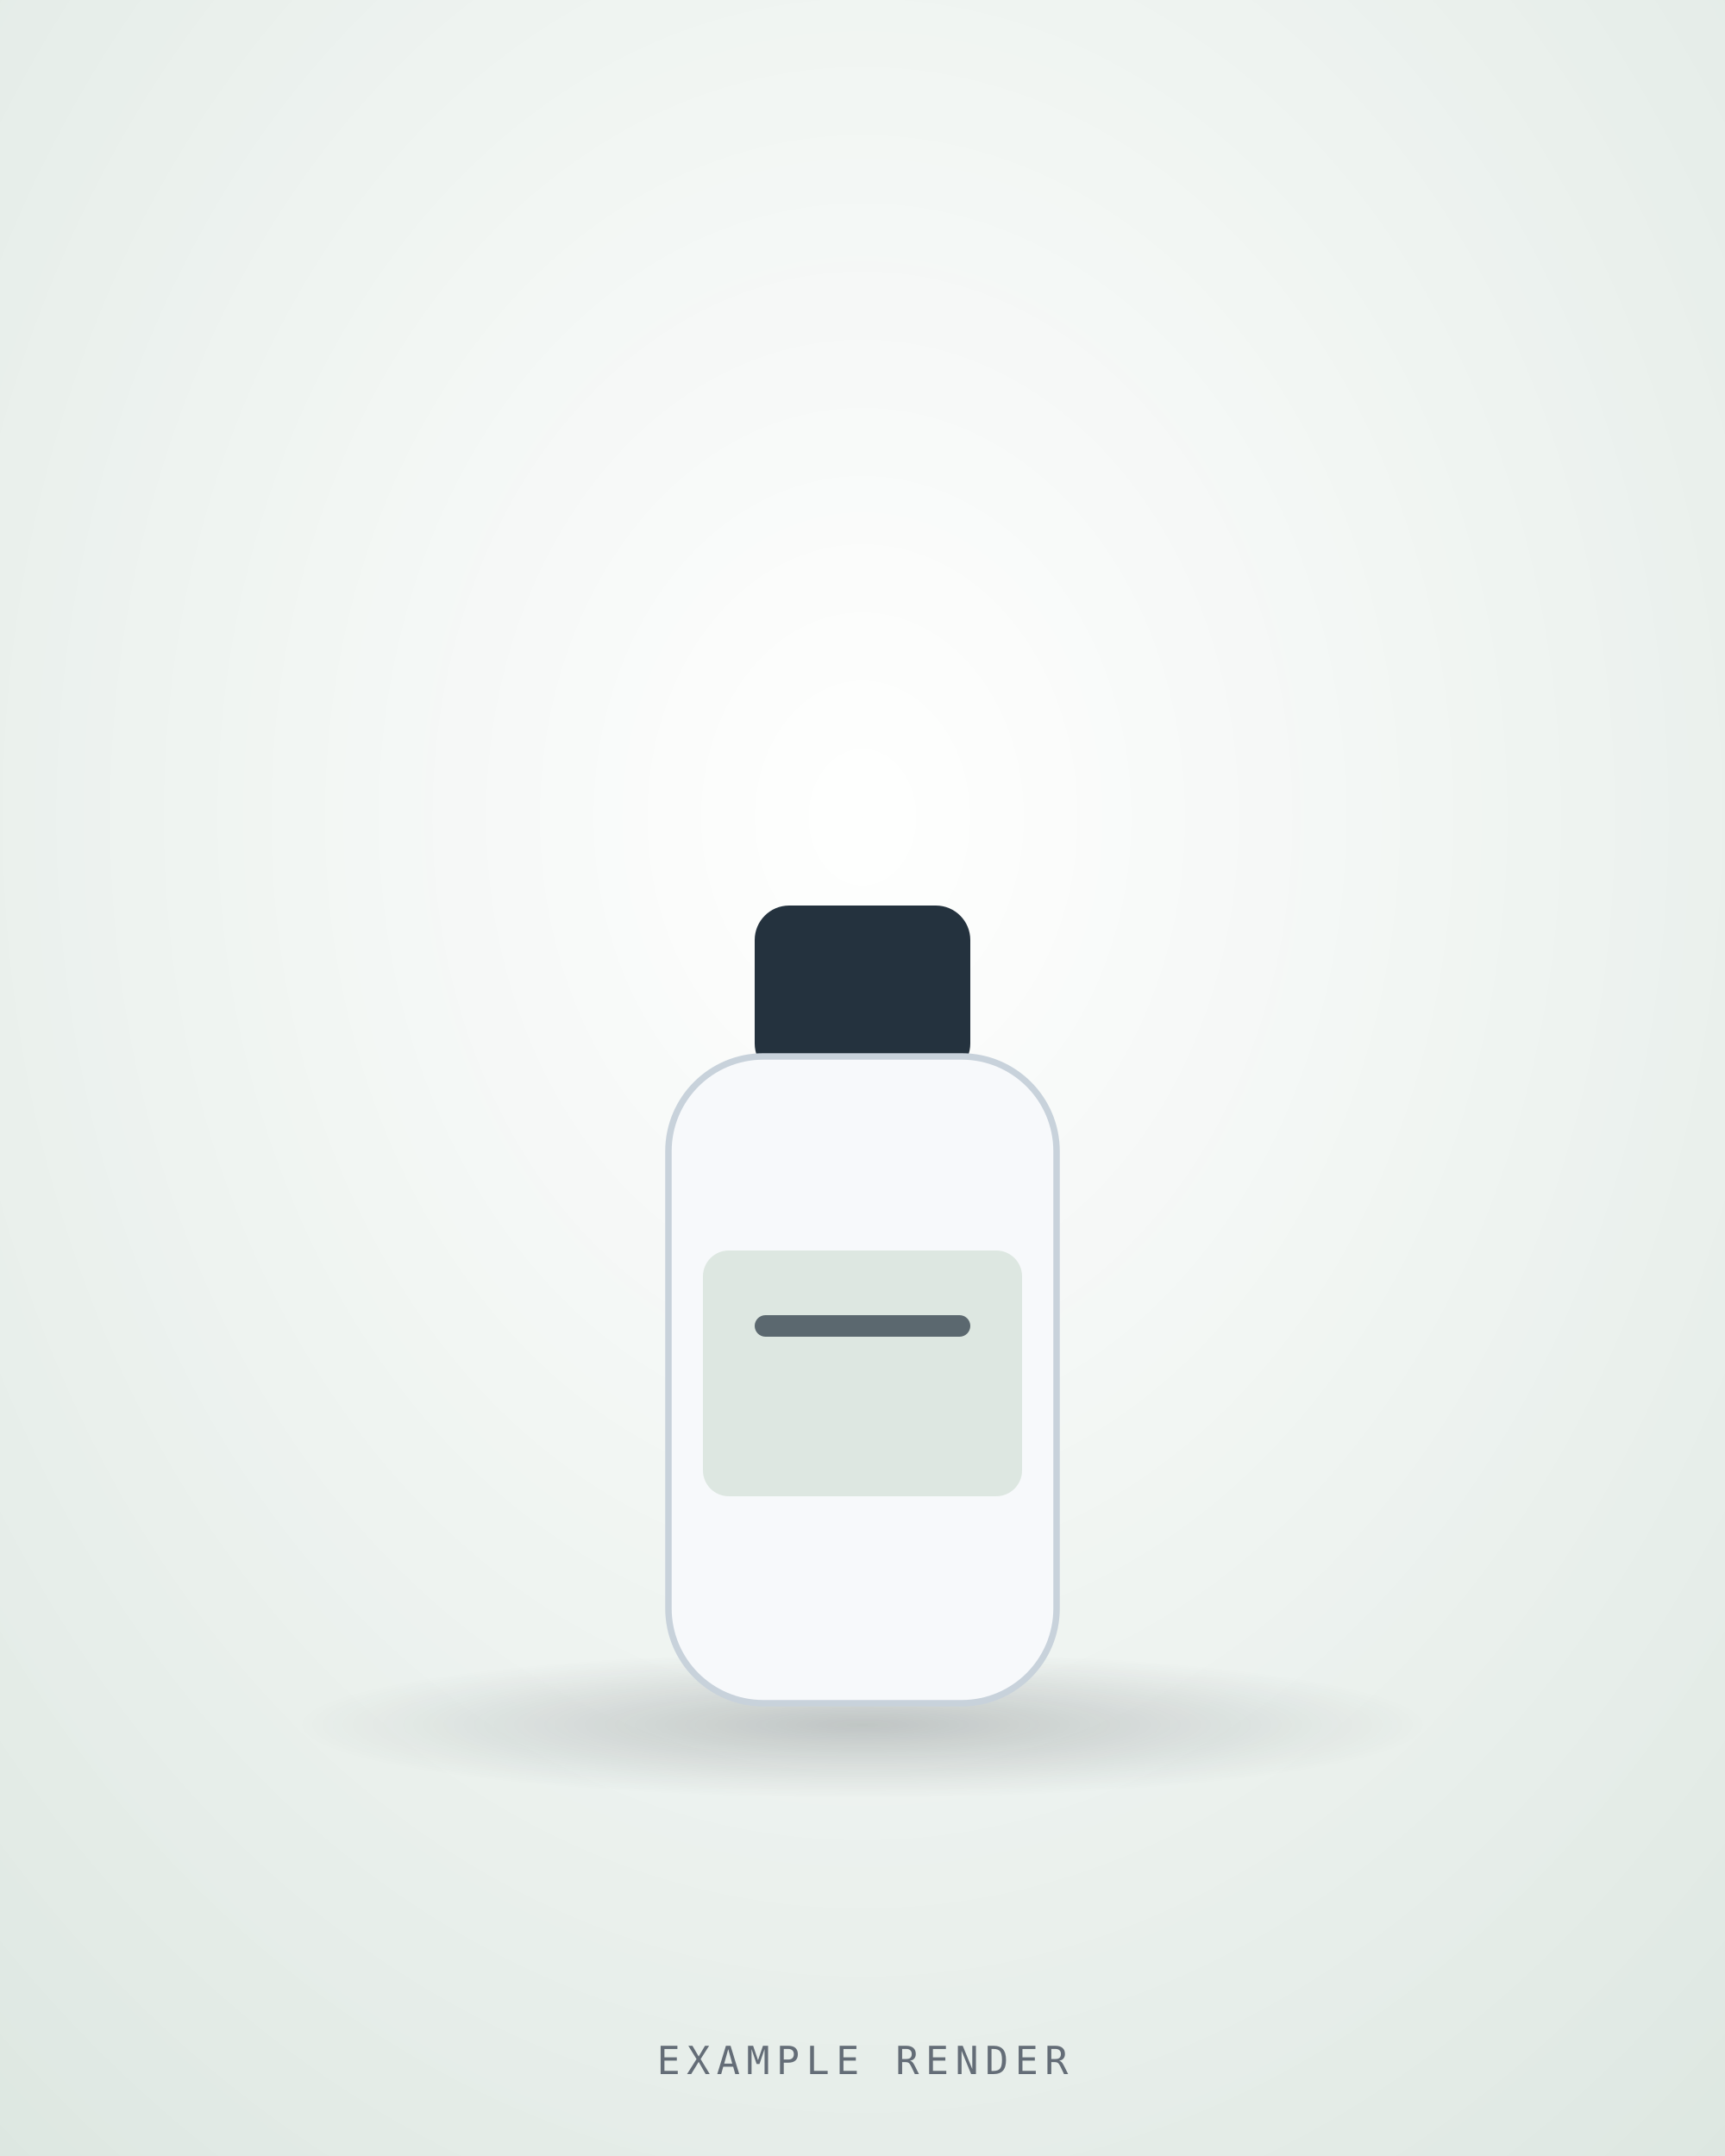
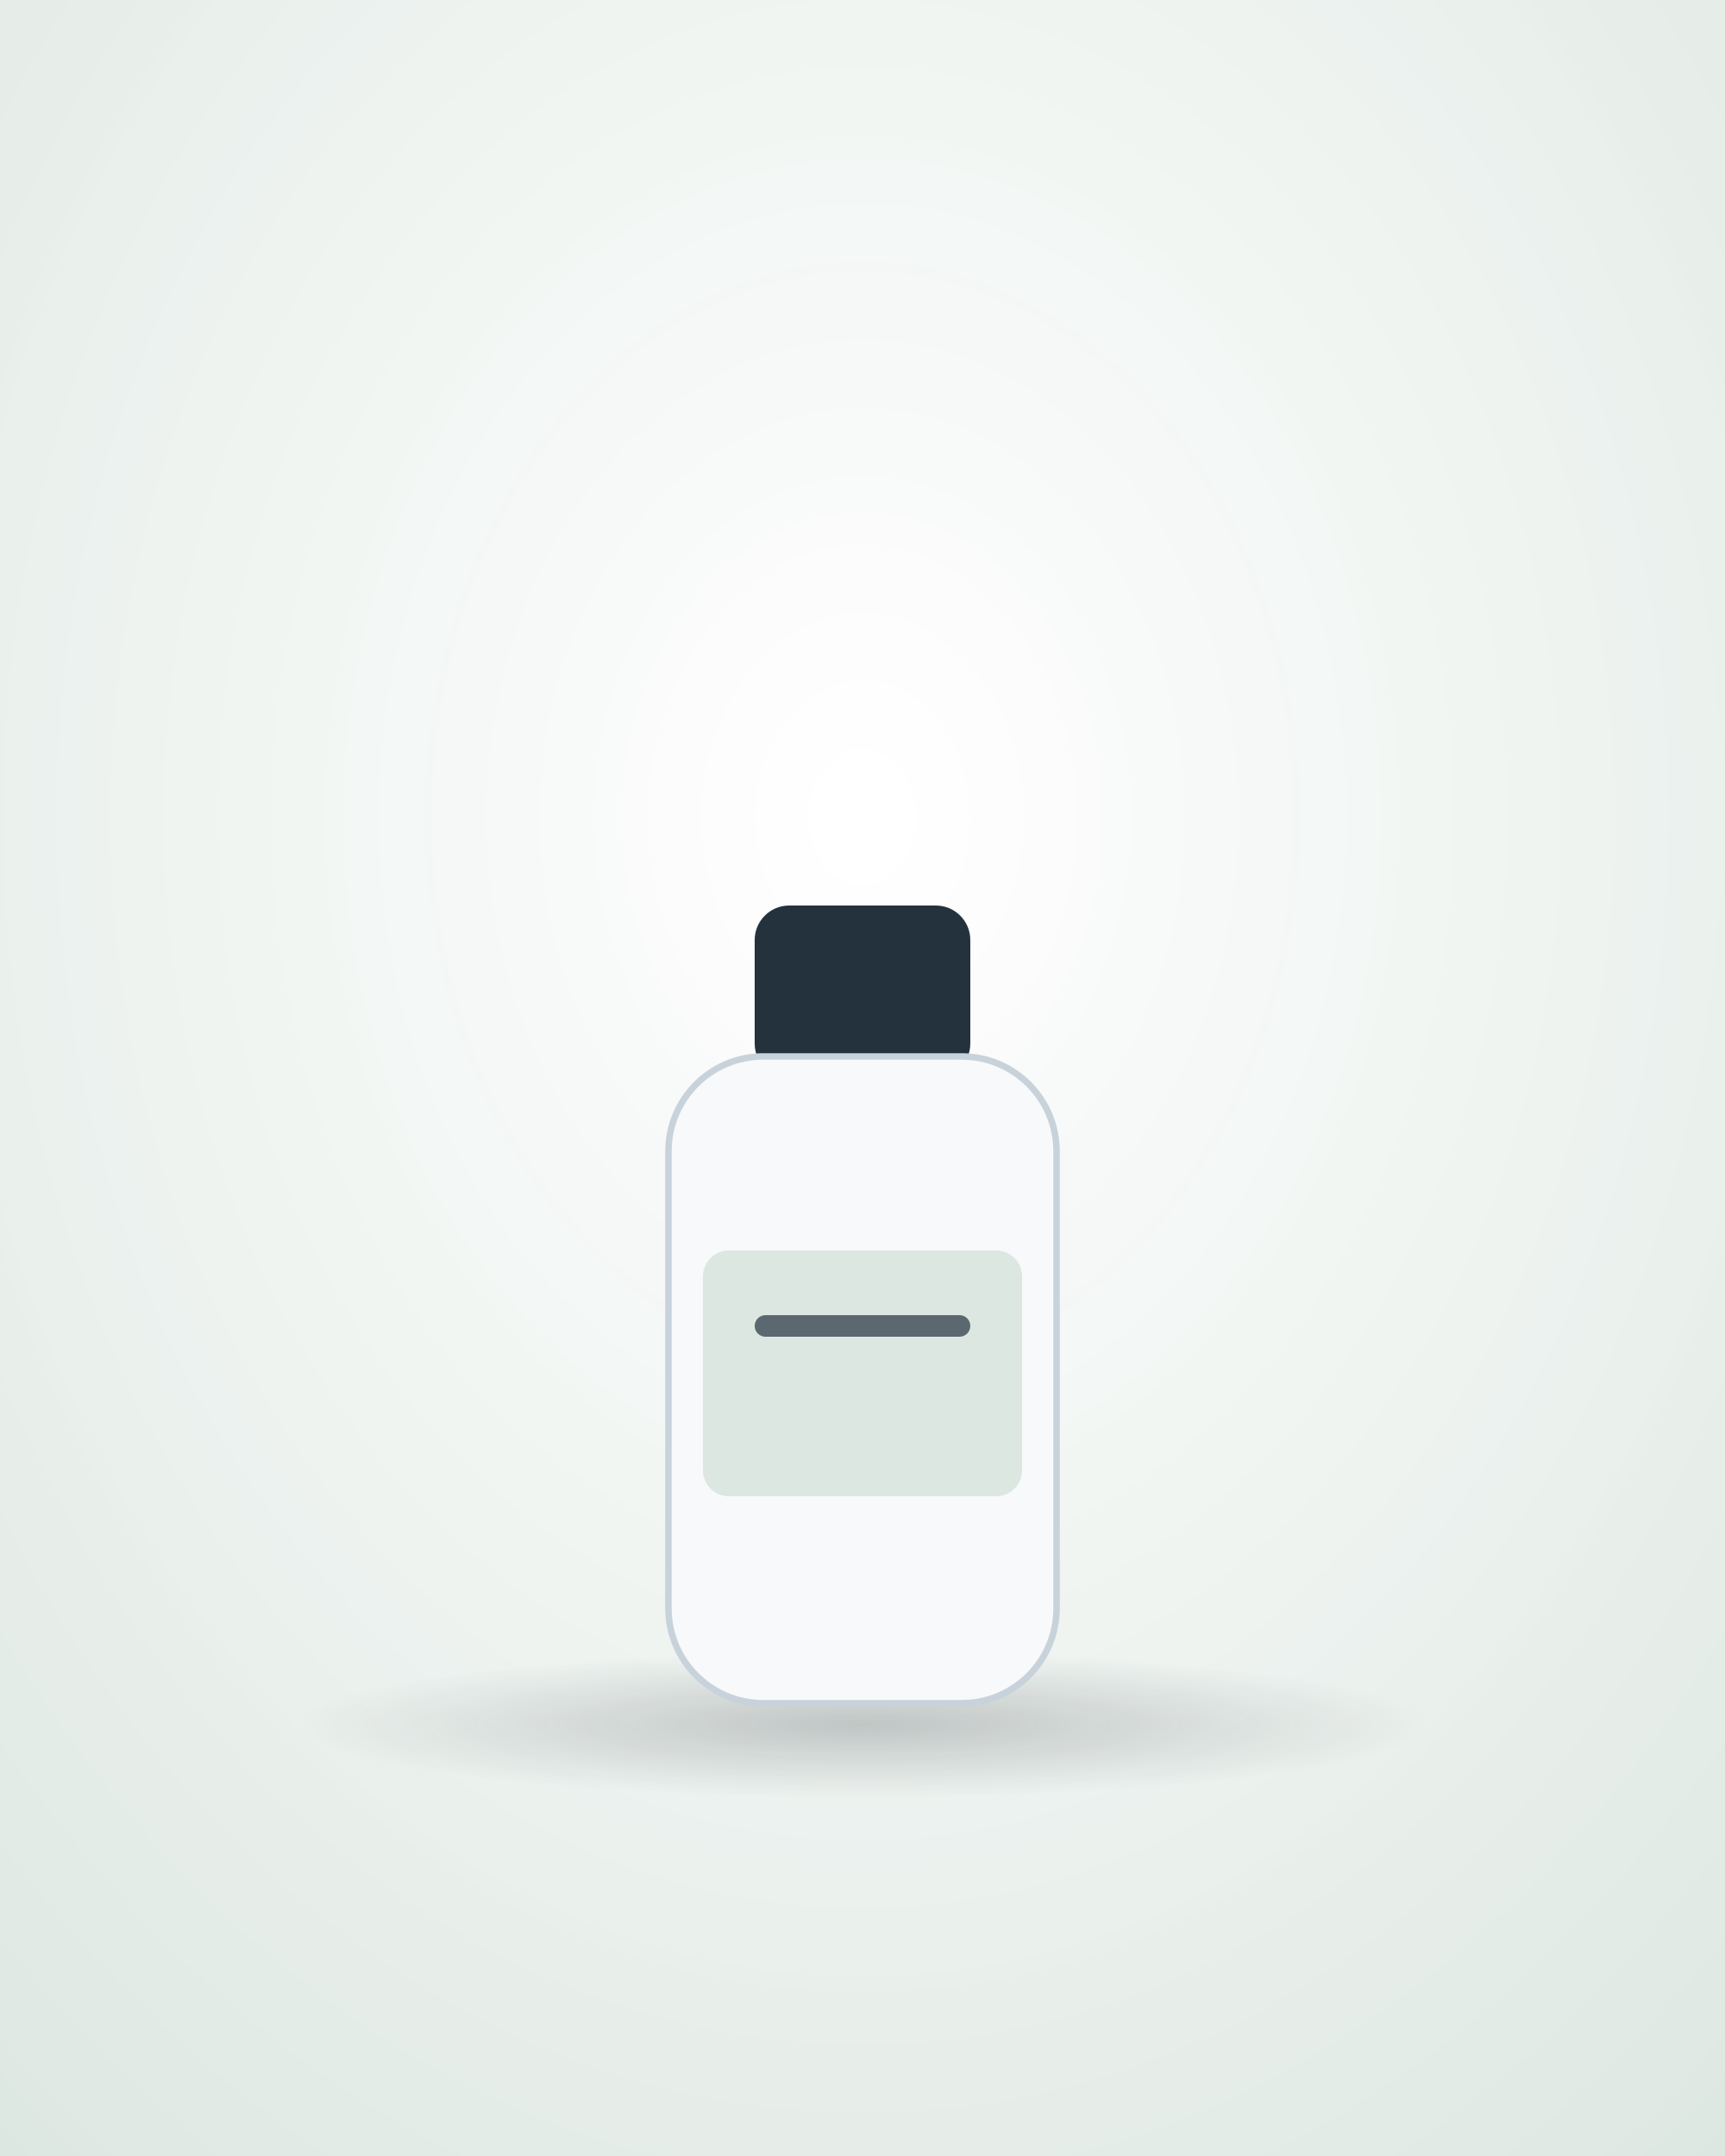
<svg xmlns="http://www.w3.org/2000/svg" viewBox="0 0 800 1000">
  <defs>
    <radialGradient id="bg" cx=".5" cy=".38" r=".8">
      <stop offset="0" stop-color="#fff" stop-opacity=".9" />
      <stop offset="1" stop-color="#DDE7E1" />
    </radialGradient>
    <radialGradient id="sh" cx=".5" cy=".5" r=".5">
      <stop offset="0" stop-color="#1d242b" stop-opacity=".22" />
      <stop offset="1" stop-color="#1d242b" stop-opacity="0" />
    </radialGradient>
    <linearGradient id="gl" x1="0" y1="0" x2="1" y2="1">
      <stop offset="0" stop-color="#fff" stop-opacity=".95" />
      <stop offset="1" stop-color="#fff" stop-opacity=".35" />
    </linearGradient>
  </defs>
  <rect width="800" height="1000" fill="url(#bg)" />
  <ellipse cx="400" cy="800" rx="260" ry="34" fill="url(#sh)" />
  <rect x="350" y="420" width="100" height="80" rx="16" fill="#24323E" />
  <rect x="310" y="490" width="180" height="300" rx="44" fill="#f7f9fb" stroke="#c8d2db" stroke-width="3" />
  <rect x="326" y="580" width="148" height="114" rx="12" fill="#DDE7E1" />
  <rect x="350" y="610" width="100" height="10" rx="5" fill="#24323E" opacity=".7" />
-   <text x="400" y="962" text-anchor="middle" font-family="IBM Plex Mono,monospace" font-size="18" letter-spacing="3" fill="#646D77">EXAMPLE RENDER</text>
+   <text x="400" y="962" text-anchor="middle" font-family="IBM Plex Mono,monospace" font-size="18" letter-spacing="3" fill="#646D77" />
</svg>
